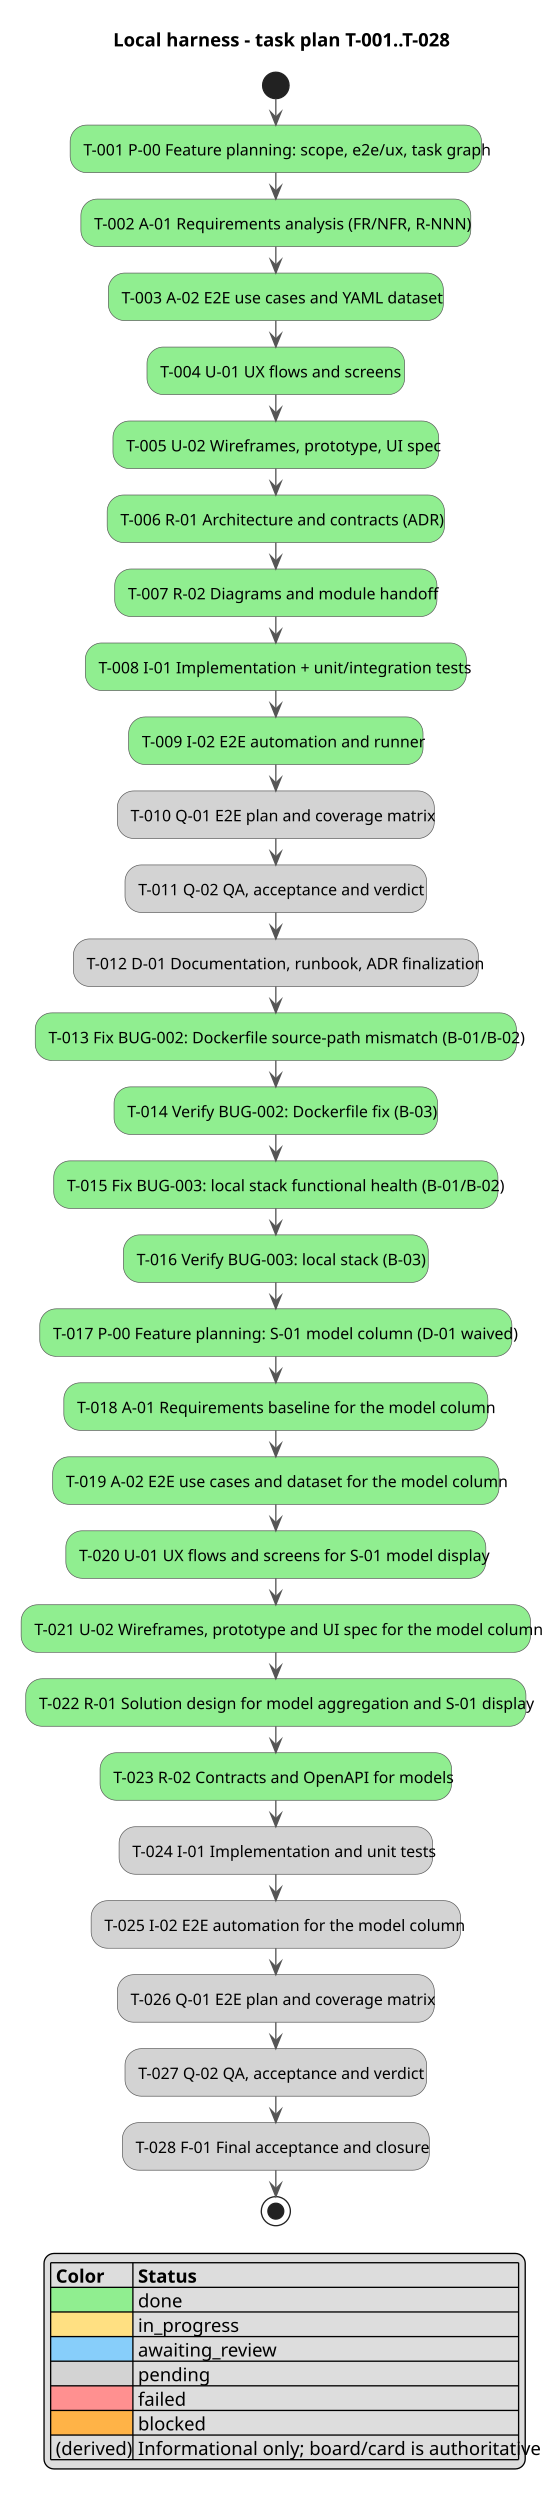
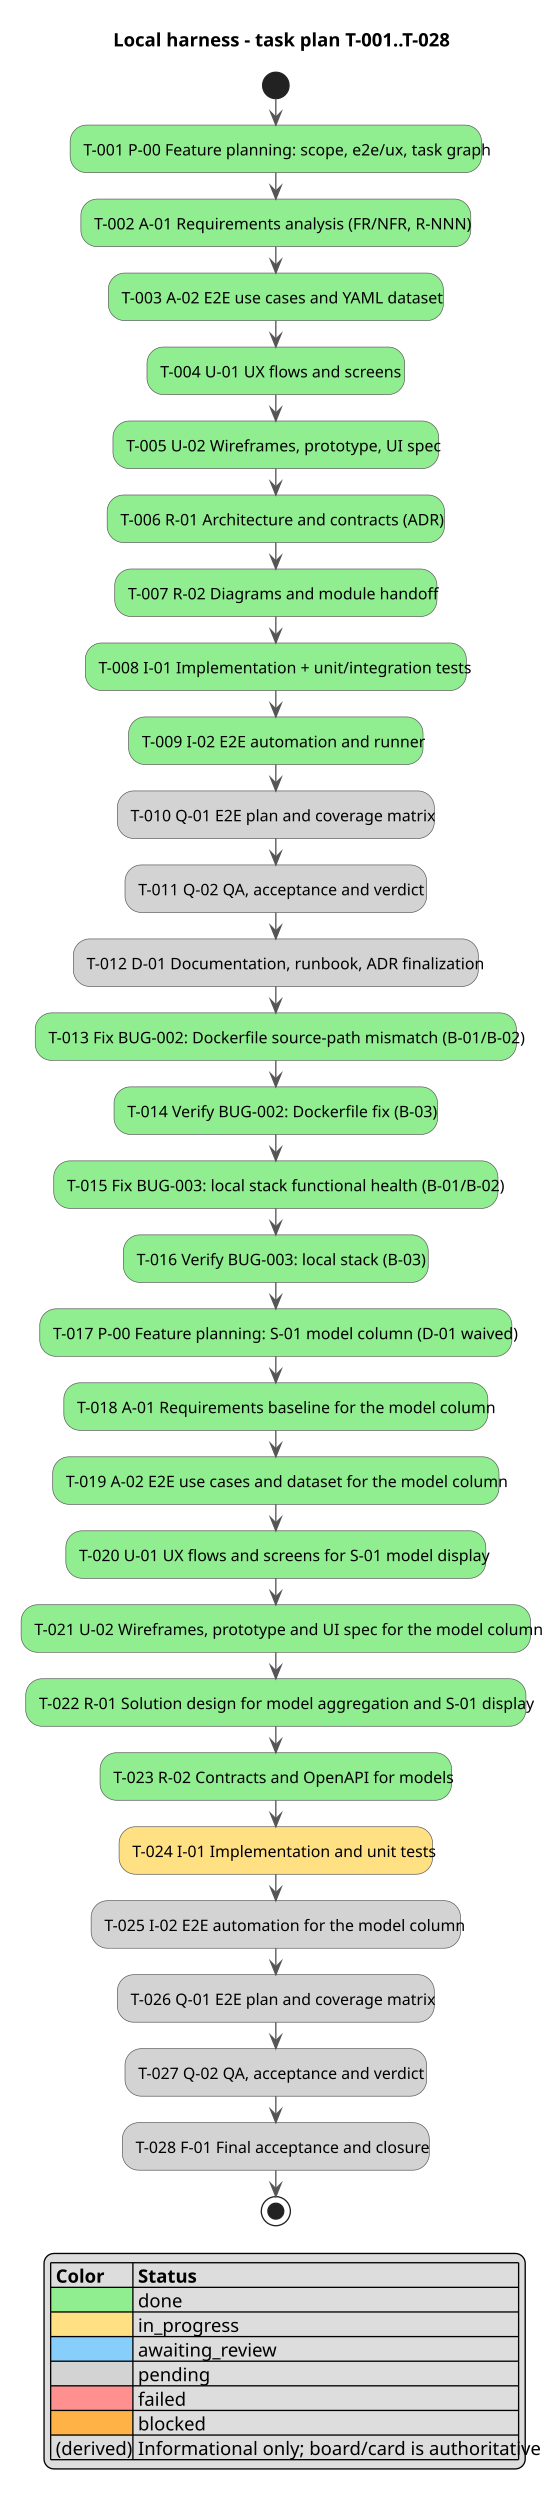
<svg xmlns="http://www.w3.org/2000/svg" version="1.1" data-diagram-type="ACTIVITY" style="width:421px;height:1891px;background:#FFFFFF;" width="421px" height="1891px" viewBox="0 0 421 1891" zoomAndPan="magnify" preserveAspectRatio="none" contentStyleType="text/css">
  <defs />
  <g font-family="sans-serif" lengthAdjust="spacing">
    <g class="title" data-source-line="5">
      <text x="85.599" y="35.107" fill="#000" font-size="14" textLength="248.076" font-weight="700" font-family="Segoe UI">Local harness - task plan T-001..T-028</text>
    </g>
    <ellipse cx="208.637" cy="64.621" rx="10" ry="10" fill="#222" style="stroke:#222;stroke-width:1;" />
    <rect x="53.072" y="94.621" width="311.129" height="35.961" fill="#90EE90" style="stroke:#555;stroke-width:0.5;" rx="12.5" ry="12.5" />
    <text x="63.072" y="117.57" fill="#000" font-size="12" textLength="291.129" font-family="Segoe UI">T-001 P-00 Feature planning: scope, e2e/ux, task graph</text>
    <rect x="61.182" y="150.582" width="294.91" height="35.961" fill="#90EE90" style="stroke:#555;stroke-width:0.5;" rx="12.5" ry="12.5" />
    <text x="71.182" y="173.531" fill="#000" font-size="12" textLength="274.91" font-family="Segoe UI">T-002 A-01 Requirements analysis (FR/NFR, R-NNN)</text>
    <rect x="81.941" y="206.543" width="253.391" height="35.961" fill="#90EE90" style="stroke:#555;stroke-width:0.5;" rx="12.5" ry="12.5" />
    <text x="91.941" y="229.492" fill="#000" font-size="12" textLength="233.391" font-family="Segoe UI">T-003 A-02 E2E use cases and YAML dataset</text>
    <rect x="111.191" y="262.504" width="194.891" height="35.961" fill="#90EE90" style="stroke:#555;stroke-width:0.5;" rx="12.5" ry="12.5" />
    <text x="121.191" y="285.453" fill="#000" font-size="12" textLength="174.891" font-family="Segoe UI">T-004 U-01 UX flows and screens</text>
    <rect x="85.451" y="318.465" width="246.371" height="35.961" fill="#90EE90" style="stroke:#555;stroke-width:0.5;" rx="12.5" ry="12.5" />
    <text x="95.451" y="341.414" fill="#000" font-size="12" textLength="226.371" font-family="Segoe UI">T-005 U-02 Wireframes, prototype, UI spec</text>
    <rect x="81.071" y="374.426" width="255.131" height="35.961" fill="#90EE90" style="stroke:#555;stroke-width:0.5;" rx="12.5" ry="12.5" />
    <text x="91.071" y="397.375" fill="#000" font-size="12" textLength="235.131" font-family="Segoe UI">T-006 R-01 Architecture and contracts (ADR)</text>
    <rect x="86.784" y="430.387" width="243.705" height="35.961" fill="#90EE90" style="stroke:#555;stroke-width:0.5;" rx="12.5" ry="12.5" />
    <text x="96.784" y="453.336" fill="#000" font-size="12" textLength="223.705" font-family="Segoe UI">T-007 R-02 Diagrams and module handoff</text>
    <rect x="64.536" y="486.348" width="288.201" height="35.961" fill="#90EE90" style="stroke:#555;stroke-width:0.5;" rx="12.5" ry="12.5" />
    <text x="74.536" y="509.297" fill="#000" font-size="12" textLength="268.201" font-family="Segoe UI">T-008 I-01 Implementation + unit/integration tests</text>
    <rect x="97.311" y="542.309" width="222.652" height="35.961" fill="#90EE90" style="stroke:#555;stroke-width:0.5;" rx="12.5" ry="12.5" />
    <text x="107.311" y="565.258" fill="#000" font-size="12" textLength="202.652" font-family="Segoe UI">T-009 I-02 E2E automation and runner</text>
    <rect x="88.768" y="598.27" width="239.738" height="35.961" fill="#D3D3D3" style="stroke:#555;stroke-width:0.5;" rx="12.5" ry="12.5" />
    <text x="98.768" y="621.219" fill="#000" font-size="12" textLength="219.738" font-family="Segoe UI">T-010 Q-01 E2E plan and coverage matrix</text>
    <rect x="94.565" y="654.23" width="228.143" height="35.961" fill="#D3D3D3" style="stroke:#555;stroke-width:0.5;" rx="12.5" ry="12.5" />
    <text x="104.565" y="677.18" fill="#000" font-size="12" textLength="208.143" font-family="Segoe UI">T-011 Q-02 QA, acceptance and verdict</text>
    <rect x="55.489" y="710.191" width="306.295" height="35.961" fill="#D3D3D3" style="stroke:#555;stroke-width:0.5;" rx="12.5" ry="12.5" />
    <text x="65.489" y="733.141" fill="#000" font-size="12" textLength="286.295" font-family="Segoe UI">T-012 D-01 Documentation, runbook, ADR finalization</text>
    <rect x="26.667" y="766.152" width="363.939" height="35.961" fill="#90EE90" style="stroke:#555;stroke-width:0.5;" rx="12.5" ry="12.5" />
    <text x="36.667" y="789.102" fill="#000" font-size="12" textLength="343.939" font-family="Segoe UI">T-013 Fix BUG-002: Dockerfile source-path mismatch (B-01/B-02)</text>
    <rect x="86.271" y="822.113" width="244.73" height="35.961" fill="#90EE90" style="stroke:#555;stroke-width:0.5;" rx="12.5" ry="12.5" />
    <text x="96.271" y="845.063" fill="#000" font-size="12" textLength="224.73" font-family="Segoe UI">T-014 Verify BUG-002: Dockerfile fix (B-03)</text>
    <rect x="40.65" y="878.074" width="335.973" height="35.961" fill="#90EE90" style="stroke:#555;stroke-width:0.5;" rx="12.5" ry="12.5" />
    <text x="50.65" y="901.023" fill="#000" font-size="12" textLength="315.973" font-family="Segoe UI">T-015 Fix BUG-003: local stack functional health (B-01/B-02)</text>
    <rect x="93.347" y="934.035" width="230.58" height="35.961" fill="#90EE90" style="stroke:#555;stroke-width:0.5;" rx="12.5" ry="12.5" />
    <text x="103.347" y="956.984" fill="#000" font-size="12" textLength="210.58" font-family="Segoe UI">T-016 Verify BUG-003: local stack (B-03)</text>
    <rect x="30.089" y="989.996" width="357.096" height="35.961" fill="#90EE90" style="stroke:#555;stroke-width:0.5;" rx="12.5" ry="12.5" />
    <text x="40.089" y="1012.945" fill="#000" font-size="12" textLength="337.096" font-family="Segoe UI">T-017 P-00 Feature planning: S-01 model column (D-01 waived)</text>
    <rect x="48.279" y="1045.957" width="320.715" height="35.961" fill="#90EE90" style="stroke:#555;stroke-width:0.5;" rx="12.5" ry="12.5" />
    <text x="58.279" y="1068.906" fill="#000" font-size="12" textLength="300.715" font-family="Segoe UI">T-018 A-01 Requirements baseline for the model column</text>
    <rect x="39.856" y="1101.918" width="337.561" height="35.961" fill="#90EE90" style="stroke:#555;stroke-width:0.5;" rx="12.5" ry="12.5" />
    <text x="49.856" y="1124.867" fill="#000" font-size="12" textLength="317.561" font-family="Segoe UI">T-019 A-02 E2E use cases and dataset for the model column</text>
    <rect x="49.806" y="1157.879" width="317.662" height="35.961" fill="#90EE90" style="stroke:#555;stroke-width:0.5;" rx="12.5" ry="12.5" />
    <text x="59.806" y="1180.828" fill="#000" font-size="12" textLength="297.662" font-family="Segoe UI">T-020 U-01 UX flows and screens for S-01 model display</text>
    <rect x="16" y="1213.84" width="385.273" height="35.961" fill="#90EE90" style="stroke:#555;stroke-width:0.5;" rx="12.5" ry="12.5" />
    <text x="26" y="1236.789" fill="#000" font-size="12" textLength="365.273" font-family="Segoe UI">T-021 U-02 Wireframes, prototype and UI spec for the model column</text>
    <rect x="19.475" y="1269.801" width="378.324" height="35.961" fill="#90EE90" style="stroke:#555;stroke-width:0.5;" rx="12.5" ry="12.5" />
    <text x="29.475" y="1292.75" fill="#000" font-size="12" textLength="358.324" font-family="Segoe UI">T-022 R-01 Solution design for model aggregation and S-01 display</text>
    <rect x="75.698" y="1325.762" width="265.877" height="35.961" fill="#90EE90" style="stroke:#555;stroke-width:0.5;" rx="12.5" ry="12.5" />
    <text x="85.698" y="1348.711" fill="#000" font-size="12" textLength="245.877" font-family="Segoe UI">T-023 R-02 Contracts and OpenAPI for models</text>
-     <rect x="90.086" y="1381.723" width="237.102" height="35.961" fill="#D3D3D3" style="stroke:#555;stroke-width:0.5;" rx="12.5" ry="12.5" />
+     <rect x="90.086" y="1381.723" width="237.102" height="35.961" fill="#FFE082" style="stroke:#555;stroke-width:0.5;" rx="12.5" ry="12.5" />
    <text x="100.086" y="1404.672" fill="#000" font-size="12" textLength="217.102" font-family="Segoe UI">T-024 I-01 Implementation and unit tests</text>
    <rect x="68.948" y="1437.684" width="279.377" height="35.961" fill="#D3D3D3" style="stroke:#555;stroke-width:0.5;" rx="12.5" ry="12.5" />
    <text x="78.948" y="1460.633" fill="#000" font-size="12" textLength="259.377" font-family="Segoe UI">T-025 I-02 E2E automation for the model column</text>
    <rect x="88.768" y="1493.645" width="239.738" height="35.961" fill="#D3D3D3" style="stroke:#555;stroke-width:0.5;" rx="12.5" ry="12.5" />
    <text x="98.768" y="1516.594" fill="#000" font-size="12" textLength="219.738" font-family="Segoe UI">T-026 Q-01 E2E plan and coverage matrix</text>
    <rect x="94.565" y="1549.605" width="228.143" height="35.961" fill="#D3D3D3" style="stroke:#555;stroke-width:0.5;" rx="12.5" ry="12.5" />
    <text x="104.565" y="1572.555" fill="#000" font-size="12" textLength="208.143" font-family="Segoe UI">T-027 Q-02 QA, acceptance and verdict</text>
    <rect x="92.553" y="1605.566" width="232.168" height="35.961" fill="#D3D3D3" style="stroke:#555;stroke-width:0.5;" rx="12.5" ry="12.5" />
    <text x="102.553" y="1628.516" fill="#000" font-size="12" textLength="212.168" font-family="Segoe UI">T-028 F-01 Final acceptance and closure</text>
    <ellipse cx="208.637" cy="1672.527" rx="11" ry="11" fill="none" style="stroke:#222;stroke-width:1;" />
    <ellipse cx="208.637" cy="1672.527" rx="6" ry="6" fill="#222" style="stroke:#222;stroke-width:1;" />
    <line x1="208.637" y1="74.621" x2="208.637" y2="94.621" style="stroke:#555;stroke-width:1;" />
    <polygon points="204.637,84.621,208.637,94.621,212.637,84.621,208.637,88.621" fill="#555" style="stroke:#555;stroke-width:1;stroke-linejoin:miter;stroke-miterlimit:10;" />
    <line x1="208.637" y1="130.582" x2="208.637" y2="150.582" style="stroke:#555;stroke-width:1;" />
    <polygon points="204.637,140.582,208.637,150.582,212.637,140.582,208.637,144.582" fill="#555" style="stroke:#555;stroke-width:1;stroke-linejoin:miter;stroke-miterlimit:10;" />
    <line x1="208.637" y1="186.543" x2="208.637" y2="206.543" style="stroke:#555;stroke-width:1;" />
    <polygon points="204.637,196.543,208.637,206.543,212.637,196.543,208.637,200.543" fill="#555" style="stroke:#555;stroke-width:1;stroke-linejoin:miter;stroke-miterlimit:10;" />
    <line x1="208.637" y1="242.504" x2="208.637" y2="262.504" style="stroke:#555;stroke-width:1;" />
    <polygon points="204.637,252.504,208.637,262.504,212.637,252.504,208.637,256.504" fill="#555" style="stroke:#555;stroke-width:1;stroke-linejoin:miter;stroke-miterlimit:10;" />
    <line x1="208.637" y1="298.465" x2="208.637" y2="318.465" style="stroke:#555;stroke-width:1;" />
    <polygon points="204.637,308.465,208.637,318.465,212.637,308.465,208.637,312.465" fill="#555" style="stroke:#555;stroke-width:1;stroke-linejoin:miter;stroke-miterlimit:10;" />
    <line x1="208.637" y1="354.426" x2="208.637" y2="374.426" style="stroke:#555;stroke-width:1;" />
    <polygon points="204.637,364.426,208.637,374.426,212.637,364.426,208.637,368.426" fill="#555" style="stroke:#555;stroke-width:1;stroke-linejoin:miter;stroke-miterlimit:10;" />
    <line x1="208.637" y1="410.387" x2="208.637" y2="430.387" style="stroke:#555;stroke-width:1;" />
    <polygon points="204.637,420.387,208.637,430.387,212.637,420.387,208.637,424.387" fill="#555" style="stroke:#555;stroke-width:1;stroke-linejoin:miter;stroke-miterlimit:10;" />
    <line x1="208.637" y1="466.348" x2="208.637" y2="486.348" style="stroke:#555;stroke-width:1;" />
    <polygon points="204.637,476.348,208.637,486.348,212.637,476.348,208.637,480.348" fill="#555" style="stroke:#555;stroke-width:1;stroke-linejoin:miter;stroke-miterlimit:10;" />
    <line x1="208.637" y1="522.309" x2="208.637" y2="542.309" style="stroke:#555;stroke-width:1;" />
    <polygon points="204.637,532.309,208.637,542.309,212.637,532.309,208.637,536.309" fill="#555" style="stroke:#555;stroke-width:1;stroke-linejoin:miter;stroke-miterlimit:10;" />
    <line x1="208.637" y1="578.27" x2="208.637" y2="598.27" style="stroke:#555;stroke-width:1;" />
    <polygon points="204.637,588.27,208.637,598.27,212.637,588.27,208.637,592.27" fill="#555" style="stroke:#555;stroke-width:1;stroke-linejoin:miter;stroke-miterlimit:10;" />
    <line x1="208.637" y1="634.23" x2="208.637" y2="654.23" style="stroke:#555;stroke-width:1;" />
    <polygon points="204.637,644.23,208.637,654.23,212.637,644.23,208.637,648.23" fill="#555" style="stroke:#555;stroke-width:1;stroke-linejoin:miter;stroke-miterlimit:10;" />
    <line x1="208.637" y1="690.191" x2="208.637" y2="710.191" style="stroke:#555;stroke-width:1;" />
    <polygon points="204.637,700.191,208.637,710.191,212.637,700.191,208.637,704.191" fill="#555" style="stroke:#555;stroke-width:1;stroke-linejoin:miter;stroke-miterlimit:10;" />
    <line x1="208.637" y1="746.152" x2="208.637" y2="766.152" style="stroke:#555;stroke-width:1;" />
    <polygon points="204.637,756.152,208.637,766.152,212.637,756.152,208.637,760.152" fill="#555" style="stroke:#555;stroke-width:1;stroke-linejoin:miter;stroke-miterlimit:10;" />
    <line x1="208.637" y1="802.113" x2="208.637" y2="822.113" style="stroke:#555;stroke-width:1;" />
    <polygon points="204.637,812.113,208.637,822.113,212.637,812.113,208.637,816.113" fill="#555" style="stroke:#555;stroke-width:1;stroke-linejoin:miter;stroke-miterlimit:10;" />
    <line x1="208.637" y1="858.074" x2="208.637" y2="878.074" style="stroke:#555;stroke-width:1;" />
    <polygon points="204.637,868.074,208.637,878.074,212.637,868.074,208.637,872.074" fill="#555" style="stroke:#555;stroke-width:1;stroke-linejoin:miter;stroke-miterlimit:10;" />
    <line x1="208.637" y1="914.035" x2="208.637" y2="934.035" style="stroke:#555;stroke-width:1;" />
    <polygon points="204.637,924.035,208.637,934.035,212.637,924.035,208.637,928.035" fill="#555" style="stroke:#555;stroke-width:1;stroke-linejoin:miter;stroke-miterlimit:10;" />
    <line x1="208.637" y1="969.996" x2="208.637" y2="989.996" style="stroke:#555;stroke-width:1;" />
    <polygon points="204.637,979.996,208.637,989.996,212.637,979.996,208.637,983.996" fill="#555" style="stroke:#555;stroke-width:1;stroke-linejoin:miter;stroke-miterlimit:10;" />
    <line x1="208.637" y1="1025.957" x2="208.637" y2="1045.957" style="stroke:#555;stroke-width:1;" />
    <polygon points="204.637,1035.957,208.637,1045.957,212.637,1035.957,208.637,1039.957" fill="#555" style="stroke:#555;stroke-width:1;stroke-linejoin:miter;stroke-miterlimit:10;" />
    <line x1="208.637" y1="1081.918" x2="208.637" y2="1101.918" style="stroke:#555;stroke-width:1;" />
    <polygon points="204.637,1091.918,208.637,1101.918,212.637,1091.918,208.637,1095.918" fill="#555" style="stroke:#555;stroke-width:1;stroke-linejoin:miter;stroke-miterlimit:10;" />
    <line x1="208.637" y1="1137.879" x2="208.637" y2="1157.879" style="stroke:#555;stroke-width:1;" />
    <polygon points="204.637,1147.879,208.637,1157.879,212.637,1147.879,208.637,1151.879" fill="#555" style="stroke:#555;stroke-width:1;stroke-linejoin:miter;stroke-miterlimit:10;" />
    <line x1="208.637" y1="1193.84" x2="208.637" y2="1213.84" style="stroke:#555;stroke-width:1;" />
    <polygon points="204.637,1203.84,208.637,1213.84,212.637,1203.84,208.637,1207.84" fill="#555" style="stroke:#555;stroke-width:1;stroke-linejoin:miter;stroke-miterlimit:10;" />
    <line x1="208.637" y1="1249.801" x2="208.637" y2="1269.801" style="stroke:#555;stroke-width:1;" />
    <polygon points="204.637,1259.801,208.637,1269.801,212.637,1259.801,208.637,1263.801" fill="#555" style="stroke:#555;stroke-width:1;stroke-linejoin:miter;stroke-miterlimit:10;" />
    <line x1="208.637" y1="1305.762" x2="208.637" y2="1325.762" style="stroke:#555;stroke-width:1;" />
    <polygon points="204.637,1315.762,208.637,1325.762,212.637,1315.762,208.637,1319.762" fill="#555" style="stroke:#555;stroke-width:1;stroke-linejoin:miter;stroke-miterlimit:10;" />
    <line x1="208.637" y1="1361.723" x2="208.637" y2="1381.723" style="stroke:#555;stroke-width:1;" />
    <polygon points="204.637,1371.723,208.637,1381.723,212.637,1371.723,208.637,1375.723" fill="#555" style="stroke:#555;stroke-width:1;stroke-linejoin:miter;stroke-miterlimit:10;" />
    <line x1="208.637" y1="1417.684" x2="208.637" y2="1437.684" style="stroke:#555;stroke-width:1;" />
    <polygon points="204.637,1427.684,208.637,1437.684,212.637,1427.684,208.637,1431.684" fill="#555" style="stroke:#555;stroke-width:1;stroke-linejoin:miter;stroke-miterlimit:10;" />
    <line x1="208.637" y1="1473.645" x2="208.637" y2="1493.645" style="stroke:#555;stroke-width:1;" />
    <polygon points="204.637,1483.645,208.637,1493.645,212.637,1483.645,208.637,1487.645" fill="#555" style="stroke:#555;stroke-width:1;stroke-linejoin:miter;stroke-miterlimit:10;" />
    <line x1="208.637" y1="1529.605" x2="208.637" y2="1549.605" style="stroke:#555;stroke-width:1;" />
    <polygon points="204.637,1539.605,208.637,1549.605,212.637,1539.605,208.637,1543.605" fill="#555" style="stroke:#555;stroke-width:1;stroke-linejoin:miter;stroke-miterlimit:10;" />
    <line x1="208.637" y1="1585.566" x2="208.637" y2="1605.566" style="stroke:#555;stroke-width:1;" />
    <polygon points="204.637,1595.566,208.637,1605.566,212.637,1595.566,208.637,1599.566" fill="#555" style="stroke:#555;stroke-width:1;stroke-linejoin:miter;stroke-miterlimit:10;" />
    <line x1="208.637" y1="1641.527" x2="208.637" y2="1661.527" style="stroke:#555;stroke-width:1;" />
    <polygon points="204.637,1651.527,208.637,1661.527,212.637,1651.527,208.637,1655.527" fill="#555" style="stroke:#555;stroke-width:1;stroke-linejoin:miter;stroke-miterlimit:10;" />
    <g class="legend" data-source-line="38">
      <rect x="33.309" y="1704.527" width="363.965" height="162.969" fill="#DDD" style="stroke:#000;stroke-width:1;" rx="7.5" ry="7.5" />
      <text x="42.171" y="1726.635" fill="#000" font-size="14" textLength="35.403" font-weight="700" font-family="Segoe UI">Color</text>
      <text x="104.385" y="1726.635" fill="#000" font-size="14" textLength="40.906" font-weight="700" font-family="Segoe UI">Status</text>
      <rect x="38.309" y="1730.148" width="62.214" height="18.621" fill="#90EE90" style="stroke:none;" />
      <text x="38.309" y="1745.256" fill="#000" font-size="14" font-family="Segoe UI"> </text>
      <text x="104.357" y="1745.256" fill="#000" font-size="14" textLength="31.691" font-family="Segoe UI">done</text>
      <rect x="38.309" y="1748.77" width="62.214" height="18.621" fill="#FFE082" style="stroke:none;" />
      <text x="38.309" y="1763.877" fill="#000" font-size="14" font-family="Segoe UI"> </text>
      <text x="104.357" y="1763.877" fill="#000" font-size="14" textLength="70.738" font-family="Segoe UI">in_progress</text>
      <rect x="38.309" y="1767.391" width="62.214" height="18.621" fill="#87CEFA" style="stroke:none;" />
      <text x="38.309" y="1782.498" fill="#000" font-size="14" font-family="Segoe UI"> </text>
      <text x="104.357" y="1782.498" fill="#000" font-size="14" textLength="97.59" font-family="Segoe UI">awaiting_review</text>
      <rect x="38.309" y="1786.012" width="62.214" height="18.621" fill="#D3D3D3" style="stroke:none;" />
      <text x="38.309" y="1801.119" fill="#000" font-size="14" font-family="Segoe UI"> </text>
      <text x="104.357" y="1801.119" fill="#000" font-size="14" textLength="51.276" font-family="Segoe UI">pending</text>
      <rect x="38.309" y="1804.633" width="62.214" height="18.621" fill="#FF9090" style="stroke:none;" />
      <text x="38.309" y="1819.74" fill="#000" font-size="14" font-family="Segoe UI"> </text>
      <text x="104.357" y="1819.74" fill="#000" font-size="14" textLength="33.852" font-family="Segoe UI">failed</text>
      <rect x="38.309" y="1823.254" width="62.214" height="18.621" fill="#FFB347" style="stroke:none;" />
      <text x="38.309" y="1838.361" fill="#000" font-size="14" font-family="Segoe UI"> </text>
      <text x="104.357" y="1838.361" fill="#000" font-size="14" textLength="48.815" font-family="Segoe UI">blocked</text>
      <text x="42.144" y="1856.982" fill="#000" font-size="14" textLength="54.544" font-family="Segoe UI">(derived)</text>
      <text x="104.357" y="1856.982" fill="#000" font-size="14" textLength="284.081" font-family="Segoe UI">Informational only; board/card is authoritative</text>
      <line x1="38.309" y1="1711.527" x2="392.273" y2="1711.527" style="stroke:#000;stroke-width:1;" />
      <line x1="38.309" y1="1730.148" x2="392.273" y2="1730.148" style="stroke:#000;stroke-width:1;" />
      <line x1="38.309" y1="1748.77" x2="392.273" y2="1748.77" style="stroke:#000;stroke-width:1;" />
      <line x1="38.309" y1="1767.391" x2="392.273" y2="1767.391" style="stroke:#000;stroke-width:1;" />
      <line x1="38.309" y1="1786.012" x2="392.273" y2="1786.012" style="stroke:#000;stroke-width:1;" />
      <line x1="38.309" y1="1804.633" x2="392.273" y2="1804.633" style="stroke:#000;stroke-width:1;" />
      <line x1="38.309" y1="1823.254" x2="392.273" y2="1823.254" style="stroke:#000;stroke-width:1;" />
      <line x1="38.309" y1="1841.875" x2="392.273" y2="1841.875" style="stroke:#000;stroke-width:1;" />
      <line x1="38.309" y1="1860.496" x2="392.273" y2="1860.496" style="stroke:#000;stroke-width:1;" />
      <line x1="38.309" y1="1711.527" x2="38.309" y2="1860.496" style="stroke:#000;stroke-width:1;" />
      <line x1="100.522" y1="1711.527" x2="100.522" y2="1860.496" style="stroke:#000;stroke-width:1;" />
      <line x1="392.273" y1="1711.527" x2="392.273" y2="1860.496" style="stroke:#000;stroke-width:1;" />
    </g>
  </g>
</svg>
